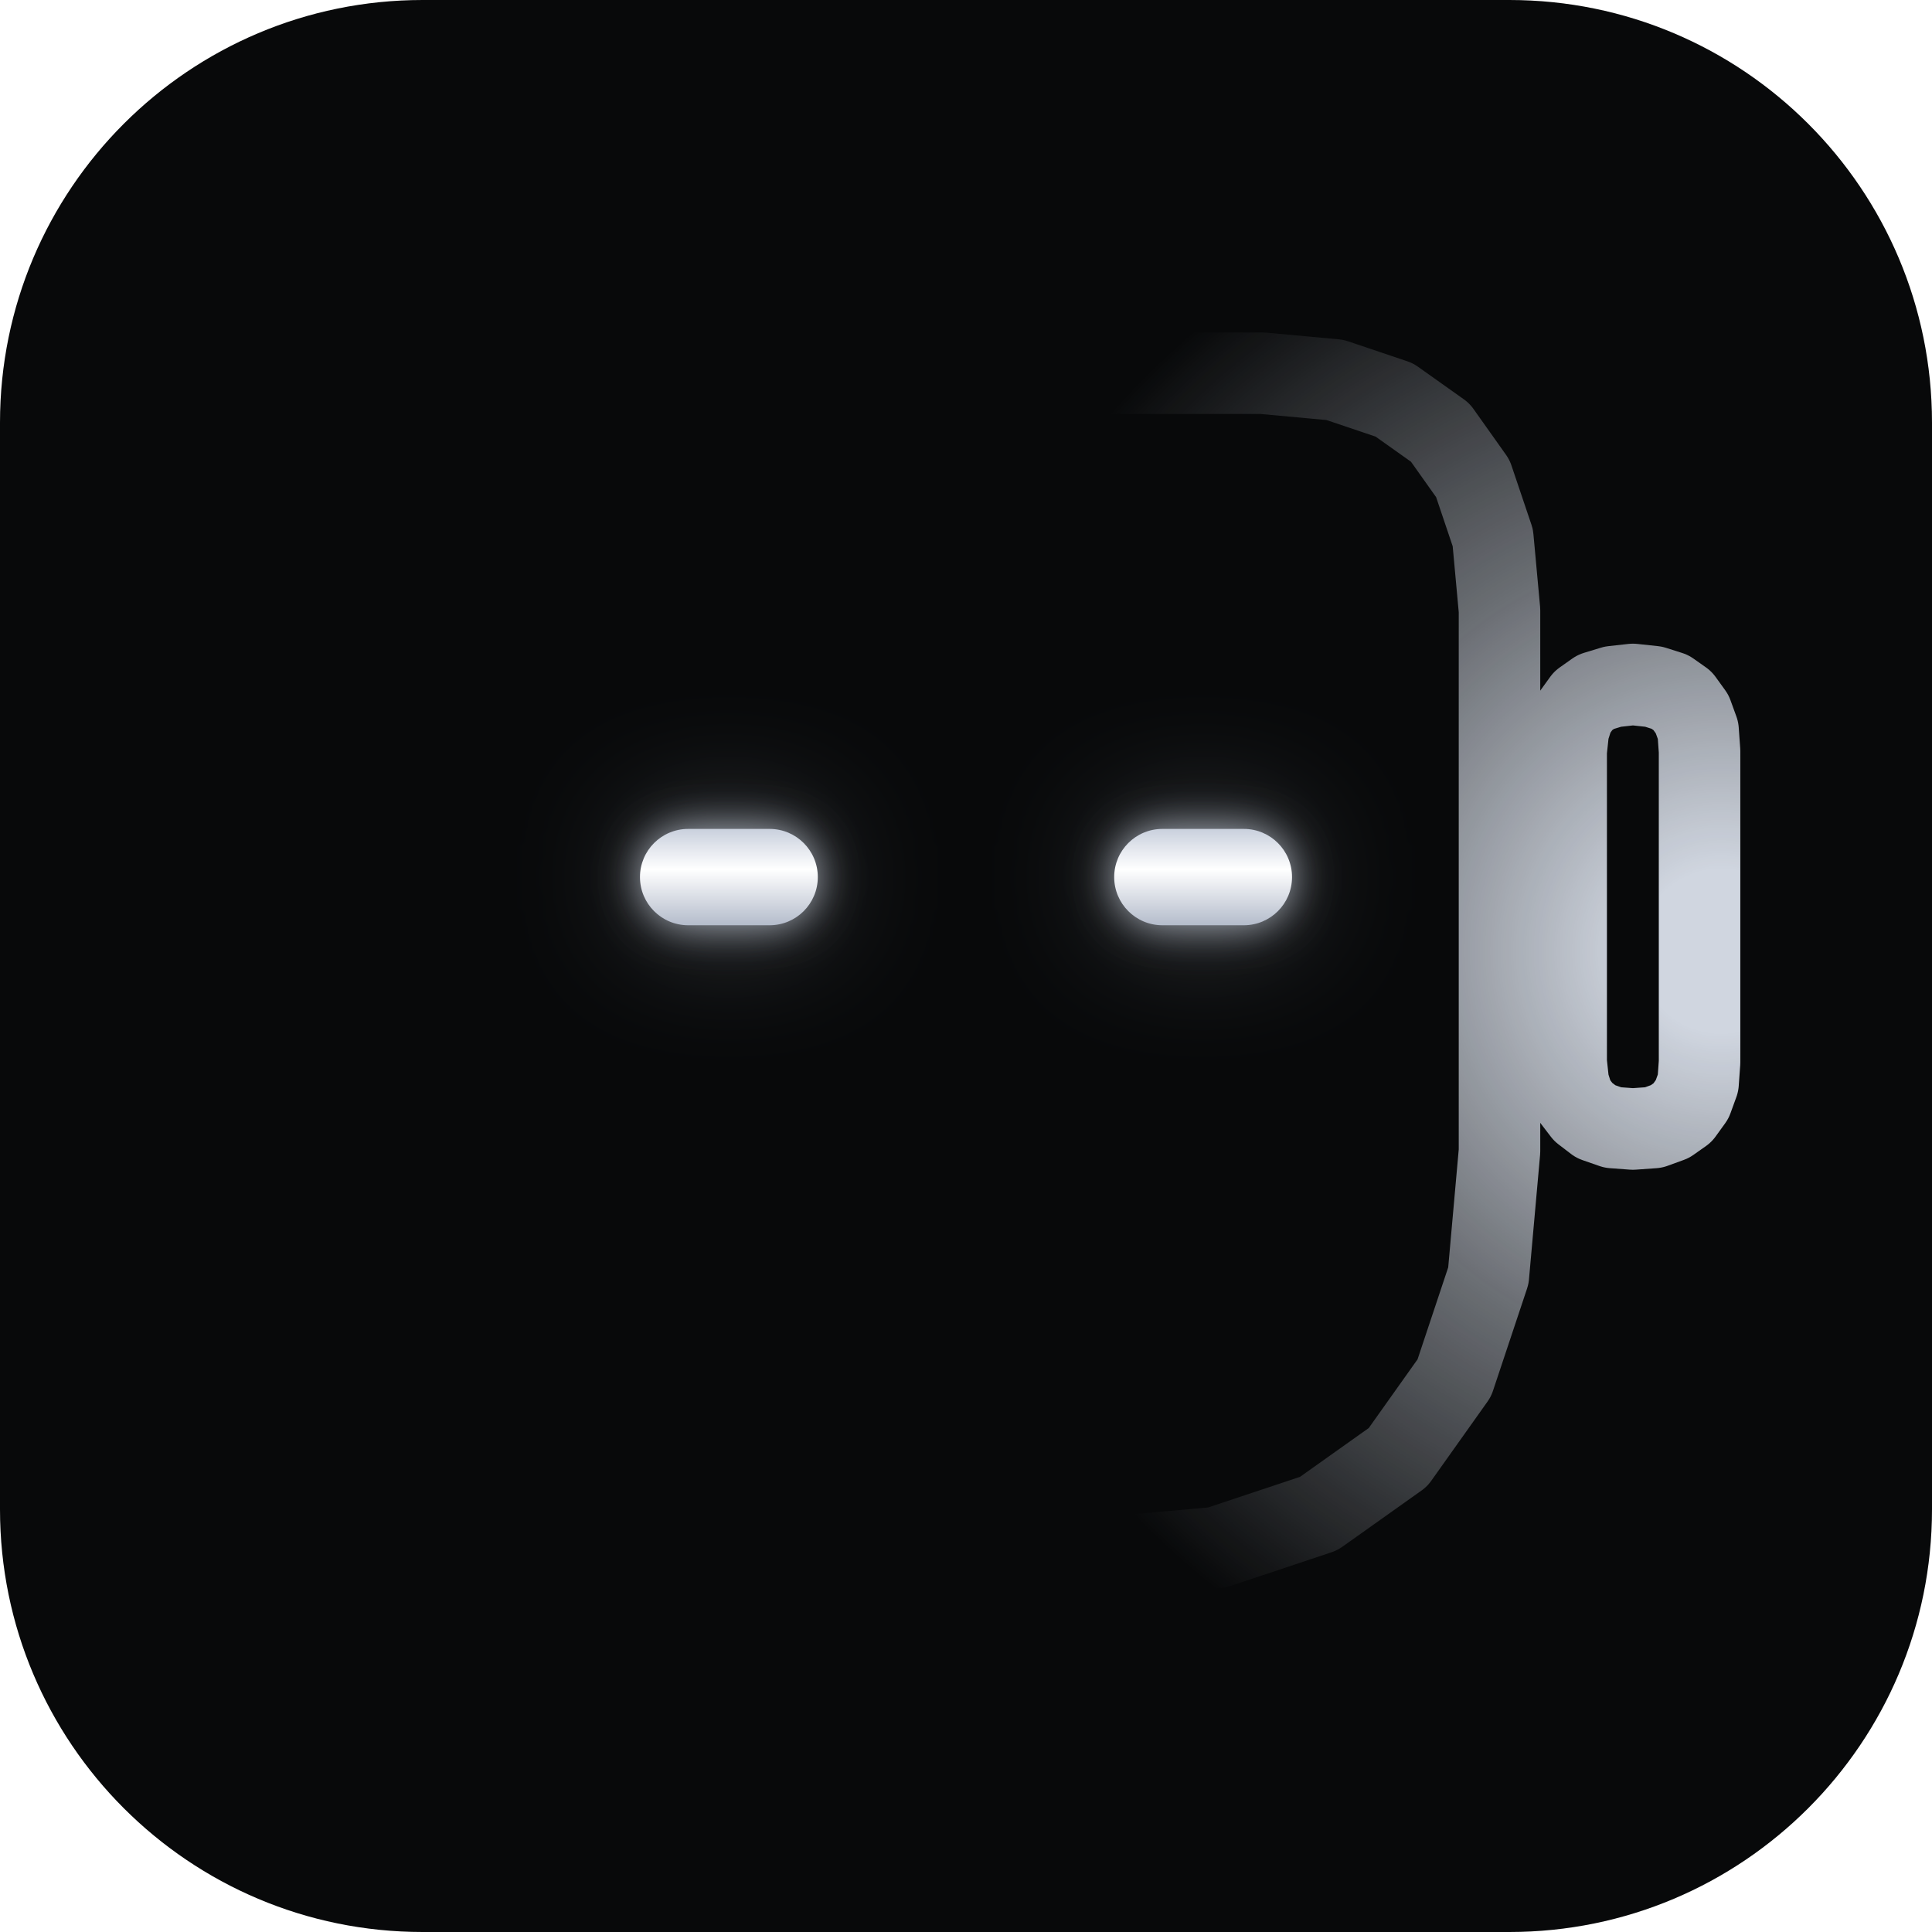
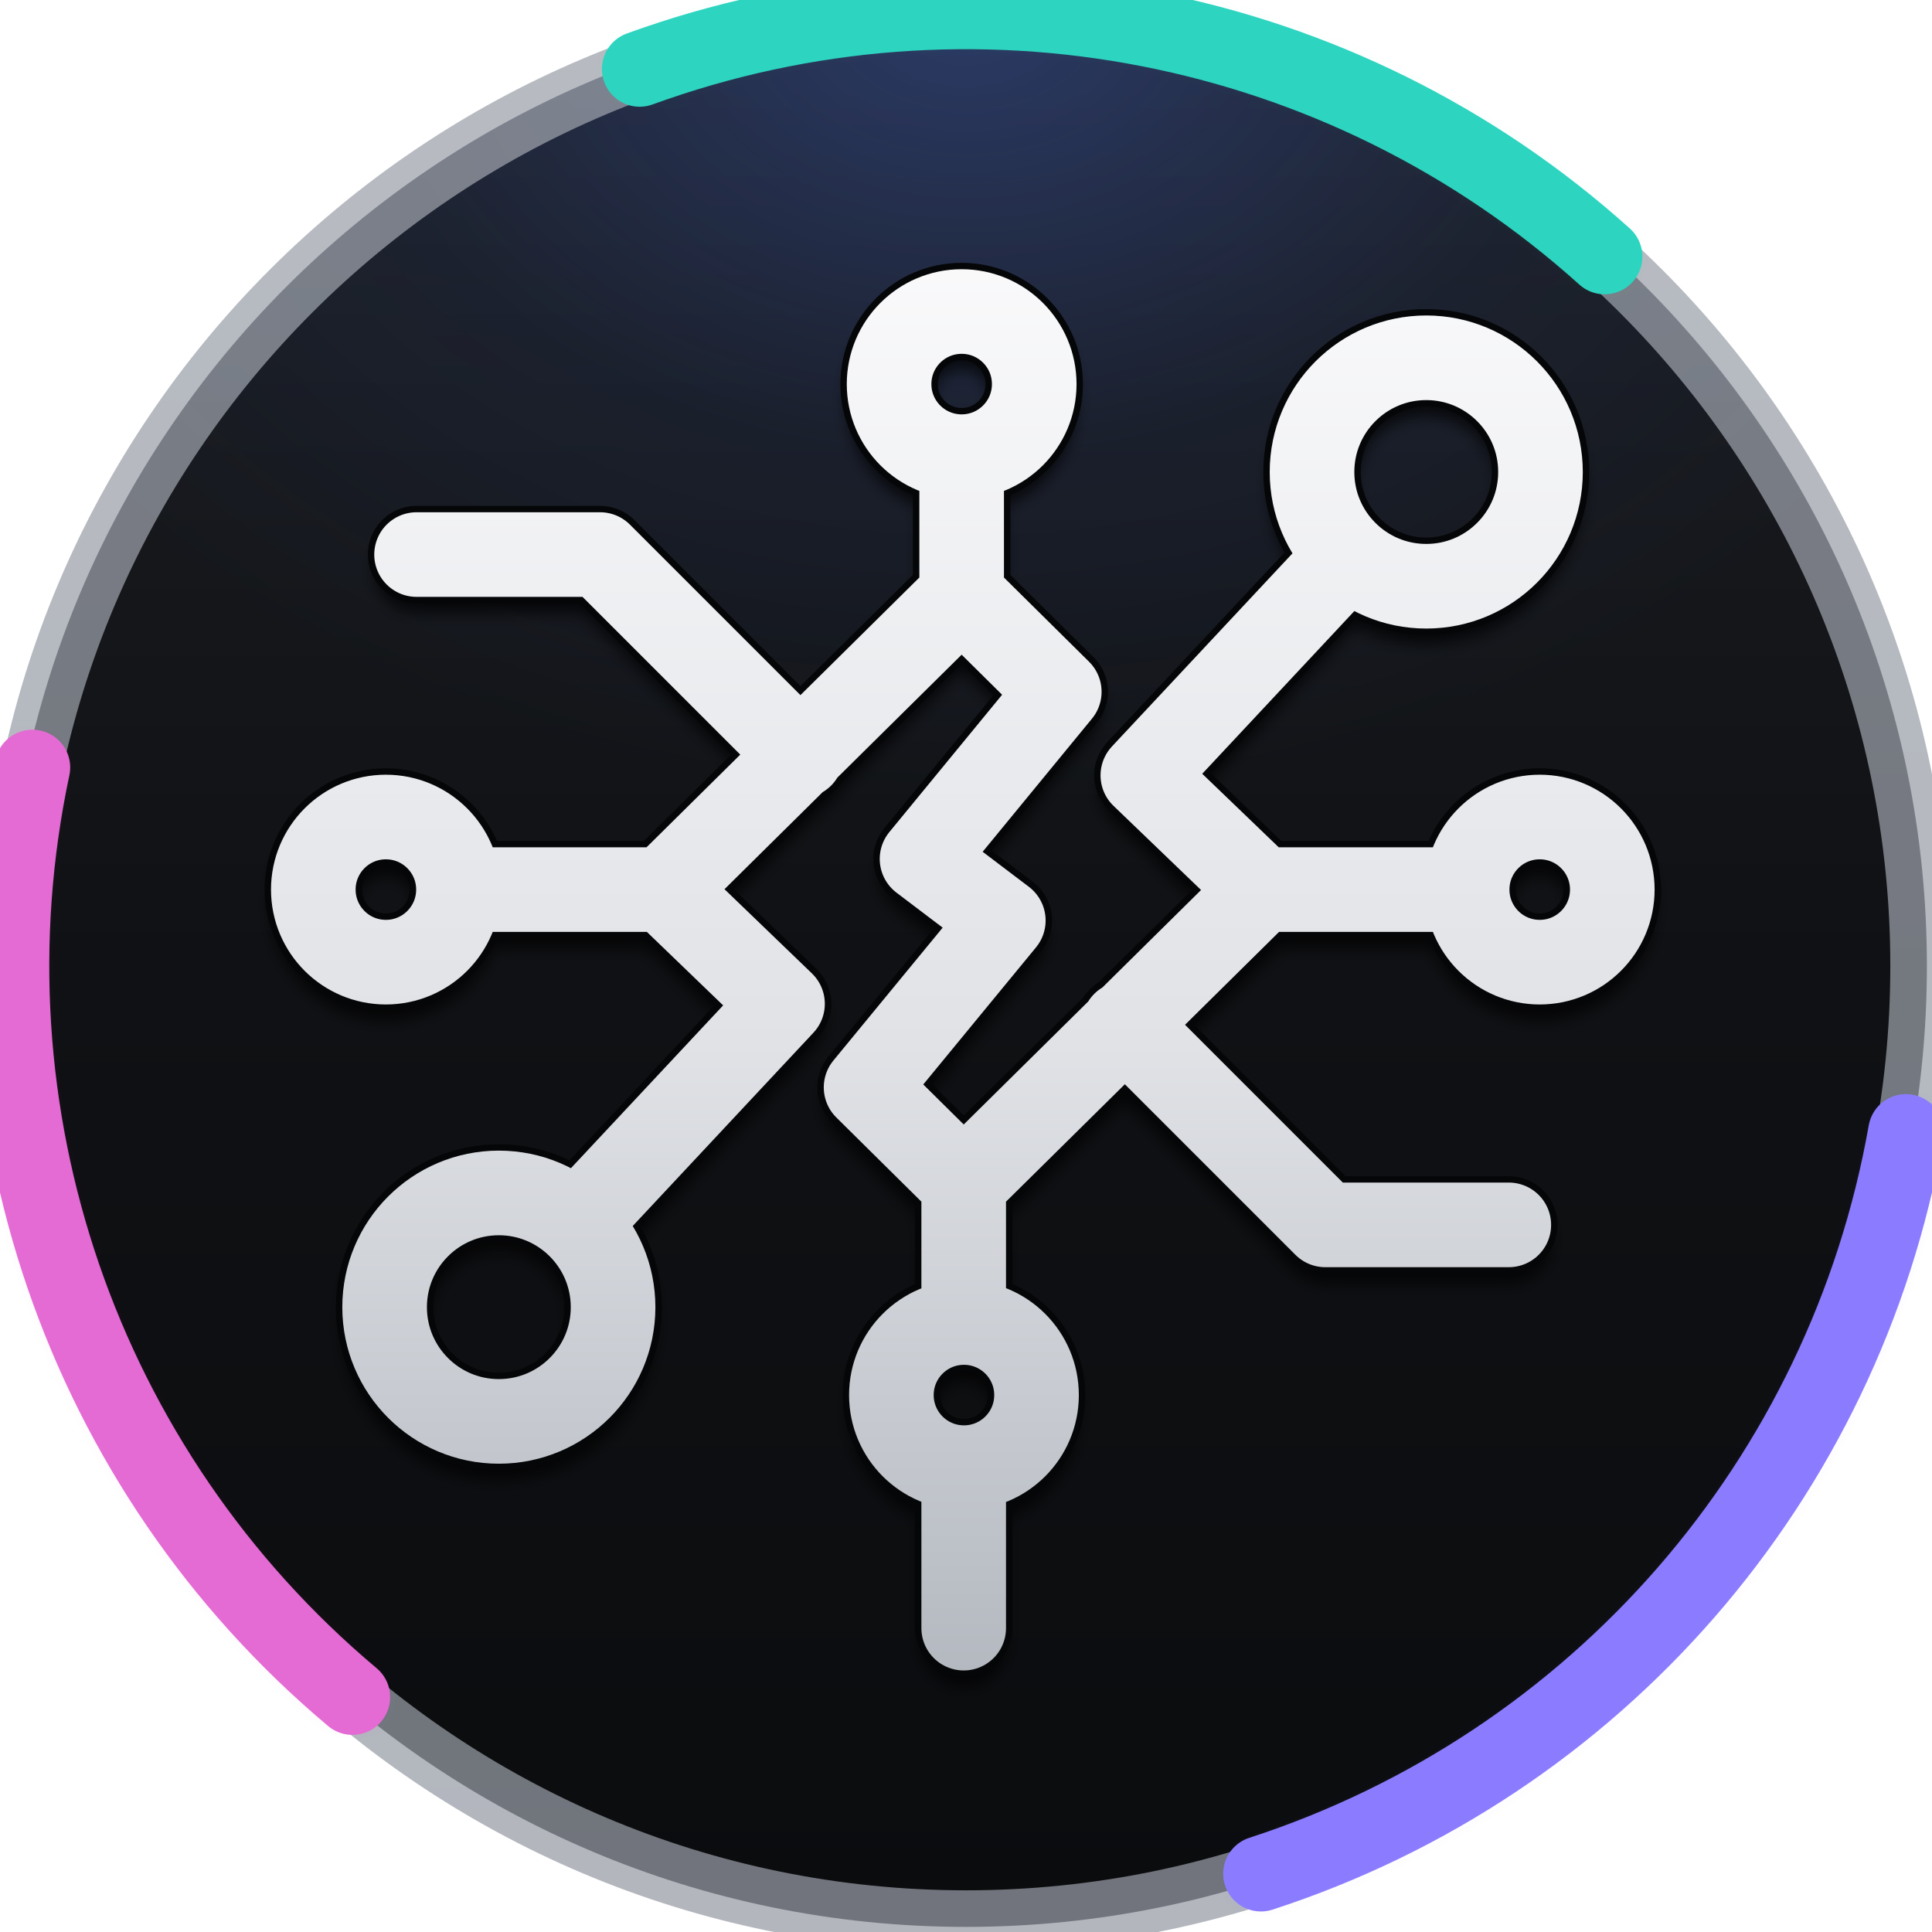
- <svg xmlns="http://www.w3.org/2000/svg" width="32" height="32" viewBox="0 0 32 32" role="img" aria-label="Botlane">
-   <rect width="32" height="32" rx="7" fill="#08090A" />
-   <g transform="translate(16 16) scale(1.227273) translate(-12 -12)">
-     <defs>
-       <radialGradient id="i-fall" gradientUnits="userSpaceOnUse" cx="22.2" cy="11.8" r="11">
-         <stop offset="0.1" stop-color="#fff" />
-         <stop offset="0.5" stop-color="#fff" stop-opacity="0.5" />
-         <stop offset="1" stop-color="#fff" stop-opacity="0" />
-       </radialGradient>
-       <mask id="i-rim" maskUnits="userSpaceOnUse" x="-2" y="-2" width="28" height="28">
-         <rect x="-2" y="-2" width="28" height="28" fill="url(#i-fall)" />
-       </mask>
-       <linearGradient id="i-eye" gradientUnits="userSpaceOnUse" x1="0" y1="10.15" x2="0" y2="11.45">
-         <stop offset="0" stop-color="#C9D0DD" />
-         <stop offset="0.42" stop-color="#FFFFFF" />
-         <stop offset="1" stop-color="#B4BCCB" />
-       </linearGradient>
-       <filter id="i-halo" filterUnits="userSpaceOnUse" x="-2" y="-2" width="28" height="28">
-         <feGaussianBlur stdDeviation="0.88" />
-       </filter>
-       <filter id="i-glow" filterUnits="userSpaceOnUse" x="-2" y="-2" width="28" height="28">
-         <feGaussianBlur stdDeviation="0.288" />
-       </filter>
-     </defs>
-     <g fill="none" stroke-linejoin="round" stroke-linecap="round">
-       <g mask="url(#i-rim)">
-         <path d="M4.8 7.2L4.89 6.22L5.16 5.42L5.6 4.8L6.22 4.36L7.02 4.09L8 4L16 4L16.98 4.09L17.78 4.36L18.4 4.8L18.84 5.42L19.11 6.22L19.2 7.2L19.2 14.5L19.05 16.18L18.59 17.56L17.83 18.63L16.76 19.39L15.38 19.85L13.7 20L10.3 20L8.62 19.85L7.24 19.39L6.18 18.63L5.41 17.56L4.95 16.18L4.8 14.5Z M2.1 9.1L2.13 8.82L2.2 8.6L2.33 8.43L2.5 8.3L2.73 8.23L3 8.2L3 8.2L3.28 8.23L3.5 8.3L3.68 8.42L3.8 8.6L3.88 8.82L3.9 9.1L3.9 13.3L3.88 13.58L3.8 13.8L3.68 13.97L3.5 14.1L3.28 14.18L3 14.2L3 14.2L2.73 14.18L2.5 14.1L2.33 13.97L2.2 13.8L2.13 13.58L2.1 13.3Z M20.1 9.1L20.13 8.82L20.2 8.6L20.33 8.42L20.5 8.3L20.73 8.23L21 8.2L21 8.2L21.28 8.23L21.5 8.3L21.67 8.42L21.8 8.6L21.88 8.82L21.9 9.1L21.9 13.3L21.88 13.58L21.8 13.8L21.67 13.98L21.5 14.1L21.28 14.18L21 14.2L21 14.2L20.73 14.18L20.5 14.1L20.33 13.97L20.2 13.8L20.13 13.58L20.1 13.3Z" stroke="#D0D6E0" stroke-width="1.1" />
-       </g>
+ <svg xmlns="http://www.w3.org/2000/svg" width="32" height="32" viewBox="-378 -378 756 756" shape-rendering="geometricPrecision" role="img" aria-label="Botlane" class="shrink-0">
+   <defs>
+     <linearGradient id="_R_0_-ring" gradientUnits="userSpaceOnUse" x1="0" y1="-540" x2="0" y2="540">
+       <stop offset="0" style="stop-color:#EDEEF0" />
+       <stop offset="1" stop-opacity="0.62" style="stop-color:#EDEEF0" />
+     </linearGradient>
+     <linearGradient id="_R_0_-arc0" gradientUnits="userSpaceOnUse" x1="-268" y1="-463.1" x2="-97.5" y2="-528.5">
+       <stop offset="0" stop-opacity="0.5" style="stop-color:#5BDACB" />
+       <stop offset="1" style="stop-color:#5BDACB" />
+     </linearGradient>
+     <linearGradient id="_R_0_-arc1" gradientUnits="userSpaceOnUse" x1="220.1" y1="426.2" x2="426.5" y2="223.5">
+       <stop offset="0" stop-opacity="0.5" style="stop-color:#A397FB" />
+       <stop offset="1" style="stop-color:#A397FB" />
+     </linearGradient>
+     <linearGradient id="_R_0_-arc2" gradientUnits="userSpaceOnUse" x1="84.1" y1="470.7" x2="-403.5" y2="248.5">
+       <stop offset="0" stop-opacity="0.5" style="stop-color:#E58ADA" />
+       <stop offset="1" style="stop-color:#E58ADA" />
+     </linearGradient>
+     <linearGradient id="_R_0_-glass" gradientUnits="userSpaceOnUse" x1="0" y1="-376" x2="0" y2="376">
+       <stop offset="0" stop-color="#1C1F24" />
+       <stop offset="0.5" stop-color="#101114" />
+       <stop offset="1" stop-color="#0B0C0E" />
+     </linearGradient>
+     <radialGradient id="_R_0_-fall" gradientUnits="userSpaceOnUse" cx="0" cy="0" r="1" gradientTransform="translate(0 -376) scale(432.4 312.08)">
+       <stop offset="0" stop-color="#4F7BFF" stop-opacity="0.3" />
+       <stop offset="0.55" stop-color="#4F7BFF" stop-opacity="0.07" />
+       <stop offset="1" stop-color="#4F7BFF" stop-opacity="0" />
+     </radialGradient>
+     <linearGradient id="_R_0_-edge" gradientUnits="userSpaceOnUse" x1="0" y1="-376" x2="0" y2="376">
+       <stop offset="0" stop-color="#fff" />
+       <stop offset="0.35" stop-color="#B6BAC2" stop-opacity="0.75" />
+       <stop offset="0.8" stop-color="#6C727E" stop-opacity="0.7" />
+       <stop offset="1" stop-color="#C7CBD1" stop-opacity="0.9" />
+     </linearGradient>
+     <linearGradient id="_R_0_-metal" gradientUnits="userSpaceOnUse" x1="0" y1="-310" x2="0" y2="310">
+       <stop offset="0" stop-color="#FCFCFD" />
+       <stop offset="0.55" stop-color="#E0E2E6" />
+       <stop offset="1" stop-color="#AEB3BB" />
+     </linearGradient>
+     <linearGradient id="_R_0_-beam0" gradientUnits="userSpaceOnUse" x1="-127.7" y1="-351" x2="249.9" y2="-277.6">
+       <stop offset="0" stop-color="#2DD4BF" stop-opacity="0" />
+       <stop offset="0.4" stop-color="#2DD4BF" />
+       <stop offset="0.86" stop-color="#2DD4BF" />
+       <stop offset="1" stop-color="#99EDE1" />
+     </linearGradient>
+     <linearGradient id="_R_0_-beam1" gradientUnits="userSpaceOnUse" x1="367.8" y1="64.9" x2="115.4" y2="355.2">
+       <stop offset="0" stop-color="#8B7CFF" stop-opacity="0" />
+       <stop offset="0.4" stop-color="#8B7CFF" />
+       <stop offset="0.86" stop-color="#8B7CFF" />
+       <stop offset="1" stop-color="#C4BCFF" />
+     </linearGradient>
+     <linearGradient id="_R_0_-beam2" gradientUnits="userSpaceOnUse" x1="-240.1" y1="286.1" x2="-365.3" y2="-77.7">
+       <stop offset="0" stop-color="#E36BD3" stop-opacity="0" />
+       <stop offset="0.4" stop-color="#E36BD3" />
+       <stop offset="0.86" stop-color="#E36BD3" />
+       <stop offset="1" stop-color="#F4B9EC" />
+     </linearGradient>
+     <filter id="_R_0_-blur" filterUnits="userSpaceOnUse" x="-378" y="-378" width="756" height="756">
+       <feGaussianBlur stdDeviation="5" />
+     </filter>
+     <filter id="_R_0_-soft" filterUnits="userSpaceOnUse" x="-376" y="-376" width="752" height="752">
+       <feGaussianBlur stdDeviation="3" />
+     </filter>
+     <clipPath id="_R_0_-in">
+       <circle r="375" />
+     </clipPath>
+   </defs>
+   <circle r="376" fill="url(#_R_0_-glass)" />
+   <circle r="376" fill="url(#_R_0_-fall)" />
+   <g clip-path="url(#_R_0_-in)" fill="none" stroke-linecap="round" stroke-linejoin="round">
+     <path d="M-1.7 -199.3L-1.7 -145.1L36.5 -107.3L-17.2 -41.9L14.6 -17.8L-39.1 47.5L-0.9 85.3L-0.9 139.5M-0.9 196.3L-0.9 259.1M-1.7 -145.1L-118.2 -29.9L-198.6 -29.9M-0.9 85.3L115.7 -29.9L196.1 -29.9M-118.2 -29.9L-71.8 14.8L-152.2 100.8M115.7 -29.9L69.2 -74.6L149.6 -160.6M-215.0 -161.0L-143.2 -161.0L-64.5 -82.3M212.4 101.3L140.6 101.3L61.9 22.6M-30.1 -227.7a28.4 28.4 0 1 0 56.8 0a28.4 28.4 0 1 0 -56.8 0ZM-29.2 167.9a28.4 28.4 0 1 0 56.8 0a28.4 28.4 0 1 0 -56.8 0ZM-255.4 -29.9a28.4 28.4 0 1 0 56.8 0a28.4 28.4 0 1 0 -56.8 0ZM196.1 -29.9a28.4 28.4 0 1 0 56.8 0a28.4 28.4 0 1 0 -56.8 0ZM-227.5 133.5a44.7 44.7 0 1 0 89.4 0a44.7 44.7 0 1 0 -89.4 0ZM135.4 -193.3a44.7 44.7 0 1 0 89.4 0a44.7 44.7 0 1 0 -89.4 0Z" stroke="#000" stroke-opacity="0.75" stroke-width="33.11" transform="translate(0 6)" filter="url(#_R_0_-soft)" />
+     <path d="M-1.7 -199.3L-1.7 -145.1L36.5 -107.3L-17.2 -41.9L14.6 -17.8L-39.1 47.5L-0.9 85.3L-0.9 139.5M-0.9 196.3L-0.9 259.1M-1.7 -145.1L-118.2 -29.9L-198.6 -29.9M-0.9 85.3L115.7 -29.9L196.1 -29.9M-118.2 -29.9L-71.8 14.8L-152.2 100.8M115.7 -29.9L69.2 -74.6L149.6 -160.6M-215.0 -161.0L-143.2 -161.0L-64.5 -82.3M212.4 101.3L140.6 101.3L61.9 22.6M-30.1 -227.7a28.4 28.4 0 1 0 56.8 0a28.4 28.4 0 1 0 -56.8 0ZM-29.2 167.9a28.4 28.4 0 1 0 56.8 0a28.4 28.4 0 1 0 -56.8 0ZM-255.4 -29.9a28.4 28.4 0 1 0 56.8 0a28.4 28.4 0 1 0 -56.8 0ZM196.1 -29.9a28.4 28.4 0 1 0 56.8 0a28.4 28.4 0 1 0 -56.8 0ZM-227.5 133.5a44.7 44.7 0 1 0 89.4 0a44.7 44.7 0 1 0 -89.4 0ZM135.4 -193.3a44.7 44.7 0 1 0 89.4 0a44.7 44.7 0 1 0 -89.4 0Z" stroke="#050607" stroke-width="38.11" />
+     <path d="M-1.7 -199.3L-1.7 -145.1L36.5 -107.3L-17.2 -41.9L14.6 -17.8L-39.1 47.5L-0.9 85.3L-0.9 139.5M-0.9 196.3L-0.9 259.1M-1.7 -145.1L-118.2 -29.9L-198.6 -29.9M-0.9 85.3L115.7 -29.9L196.1 -29.9M-118.2 -29.9L-71.8 14.8L-152.2 100.8M115.7 -29.9L69.2 -74.6L149.6 -160.6M-215.0 -161.0L-143.2 -161.0L-64.5 -82.3M212.4 101.3L140.6 101.3L61.9 22.6M-30.1 -227.7a28.4 28.4 0 1 0 56.8 0a28.4 28.4 0 1 0 -56.8 0ZM-29.2 167.9a28.4 28.4 0 1 0 56.8 0a28.4 28.4 0 1 0 -56.8 0ZM-255.4 -29.9a28.4 28.4 0 1 0 56.8 0a28.4 28.4 0 1 0 -56.8 0ZM196.1 -29.9a28.4 28.4 0 1 0 56.8 0a28.4 28.4 0 1 0 -56.8 0ZM-227.5 133.5a44.7 44.7 0 1 0 89.4 0a44.7 44.7 0 1 0 -89.4 0ZM135.4 -193.3a44.7 44.7 0 1 0 89.4 0a44.7 44.7 0 1 0 -89.4 0Z" stroke="url(#_R_0_-metal)" stroke-width="33.11" />
+   </g>
+   <circle r="373.5" fill="none" stroke="url(#_R_0_-edge)" stroke-width="1" vector-effect="non-scaling-stroke" />
+   <g fill="none" stroke-linecap="round">
+     <g>
+       <path d="M-127.7 -351A373.5 373.5 0 0 1 249.9 -277.6" stroke="#2DD4BF" stroke-opacity="0.8" stroke-width="11" filter="url(#_R_0_-blur)" />
+       <path d="M-127.7 -351A373.5 373.5 0 0 1 249.9 -277.6" stroke="url(#_R_0_-beam0)" stroke-width="1.25" vector-effect="non-scaling-stroke" />
    </g>
-     <path d="M8.25 10.15h1.1a0.65 0.65 0 0 1 0 1.3h-1.1a0.65 0.65 0 0 1 0 -1.3Z M14.65 10.15h1.1a0.65 0.65 0 0 1 0 1.3h-1.1a0.65 0.65 0 0 1 0 -1.3Z" fill="#C9D0DD" filter="url(#i-halo)" opacity="0.34" />
-     <path d="M8.25 10.15h1.1a0.65 0.65 0 0 1 0 1.3h-1.1a0.65 0.65 0 0 1 0 -1.3Z M14.65 10.15h1.1a0.65 0.65 0 0 1 0 1.3h-1.1a0.65 0.65 0 0 1 0 -1.3Z" fill="#C9D0DD" filter="url(#i-glow)" opacity="0.85" />
-     <path d="M8.25 10.15h1.1a0.65 0.65 0 0 1 0 1.3h-1.1a0.65 0.65 0 0 1 0 -1.3Z M14.65 10.15h1.1a0.65 0.65 0 0 1 0 1.3h-1.1a0.65 0.65 0 0 1 0 -1.3Z" fill="url(#i-eye)" />
+     <g>
+       <path d="M367.8 64.9A373.5 373.5 0 0 1 115.4 355.2" stroke="#8B7CFF" stroke-opacity="0.8" stroke-width="11" filter="url(#_R_0_-blur)" />
+       <path d="M367.8 64.9A373.5 373.5 0 0 1 115.4 355.2" stroke="url(#_R_0_-beam1)" stroke-width="1.25" vector-effect="non-scaling-stroke" />
+     </g>
+     <g>
+       <path d="M-240.1 286.1A373.5 373.5 0 0 1 -365.3 -77.7" stroke="#E36BD3" stroke-opacity="0.8" stroke-width="11" filter="url(#_R_0_-blur)" />
+       <path d="M-240.1 286.1A373.5 373.5 0 0 1 -365.3 -77.7" stroke="url(#_R_0_-beam2)" stroke-width="1.25" vector-effect="non-scaling-stroke" />
+     </g>
  </g>
</svg>
